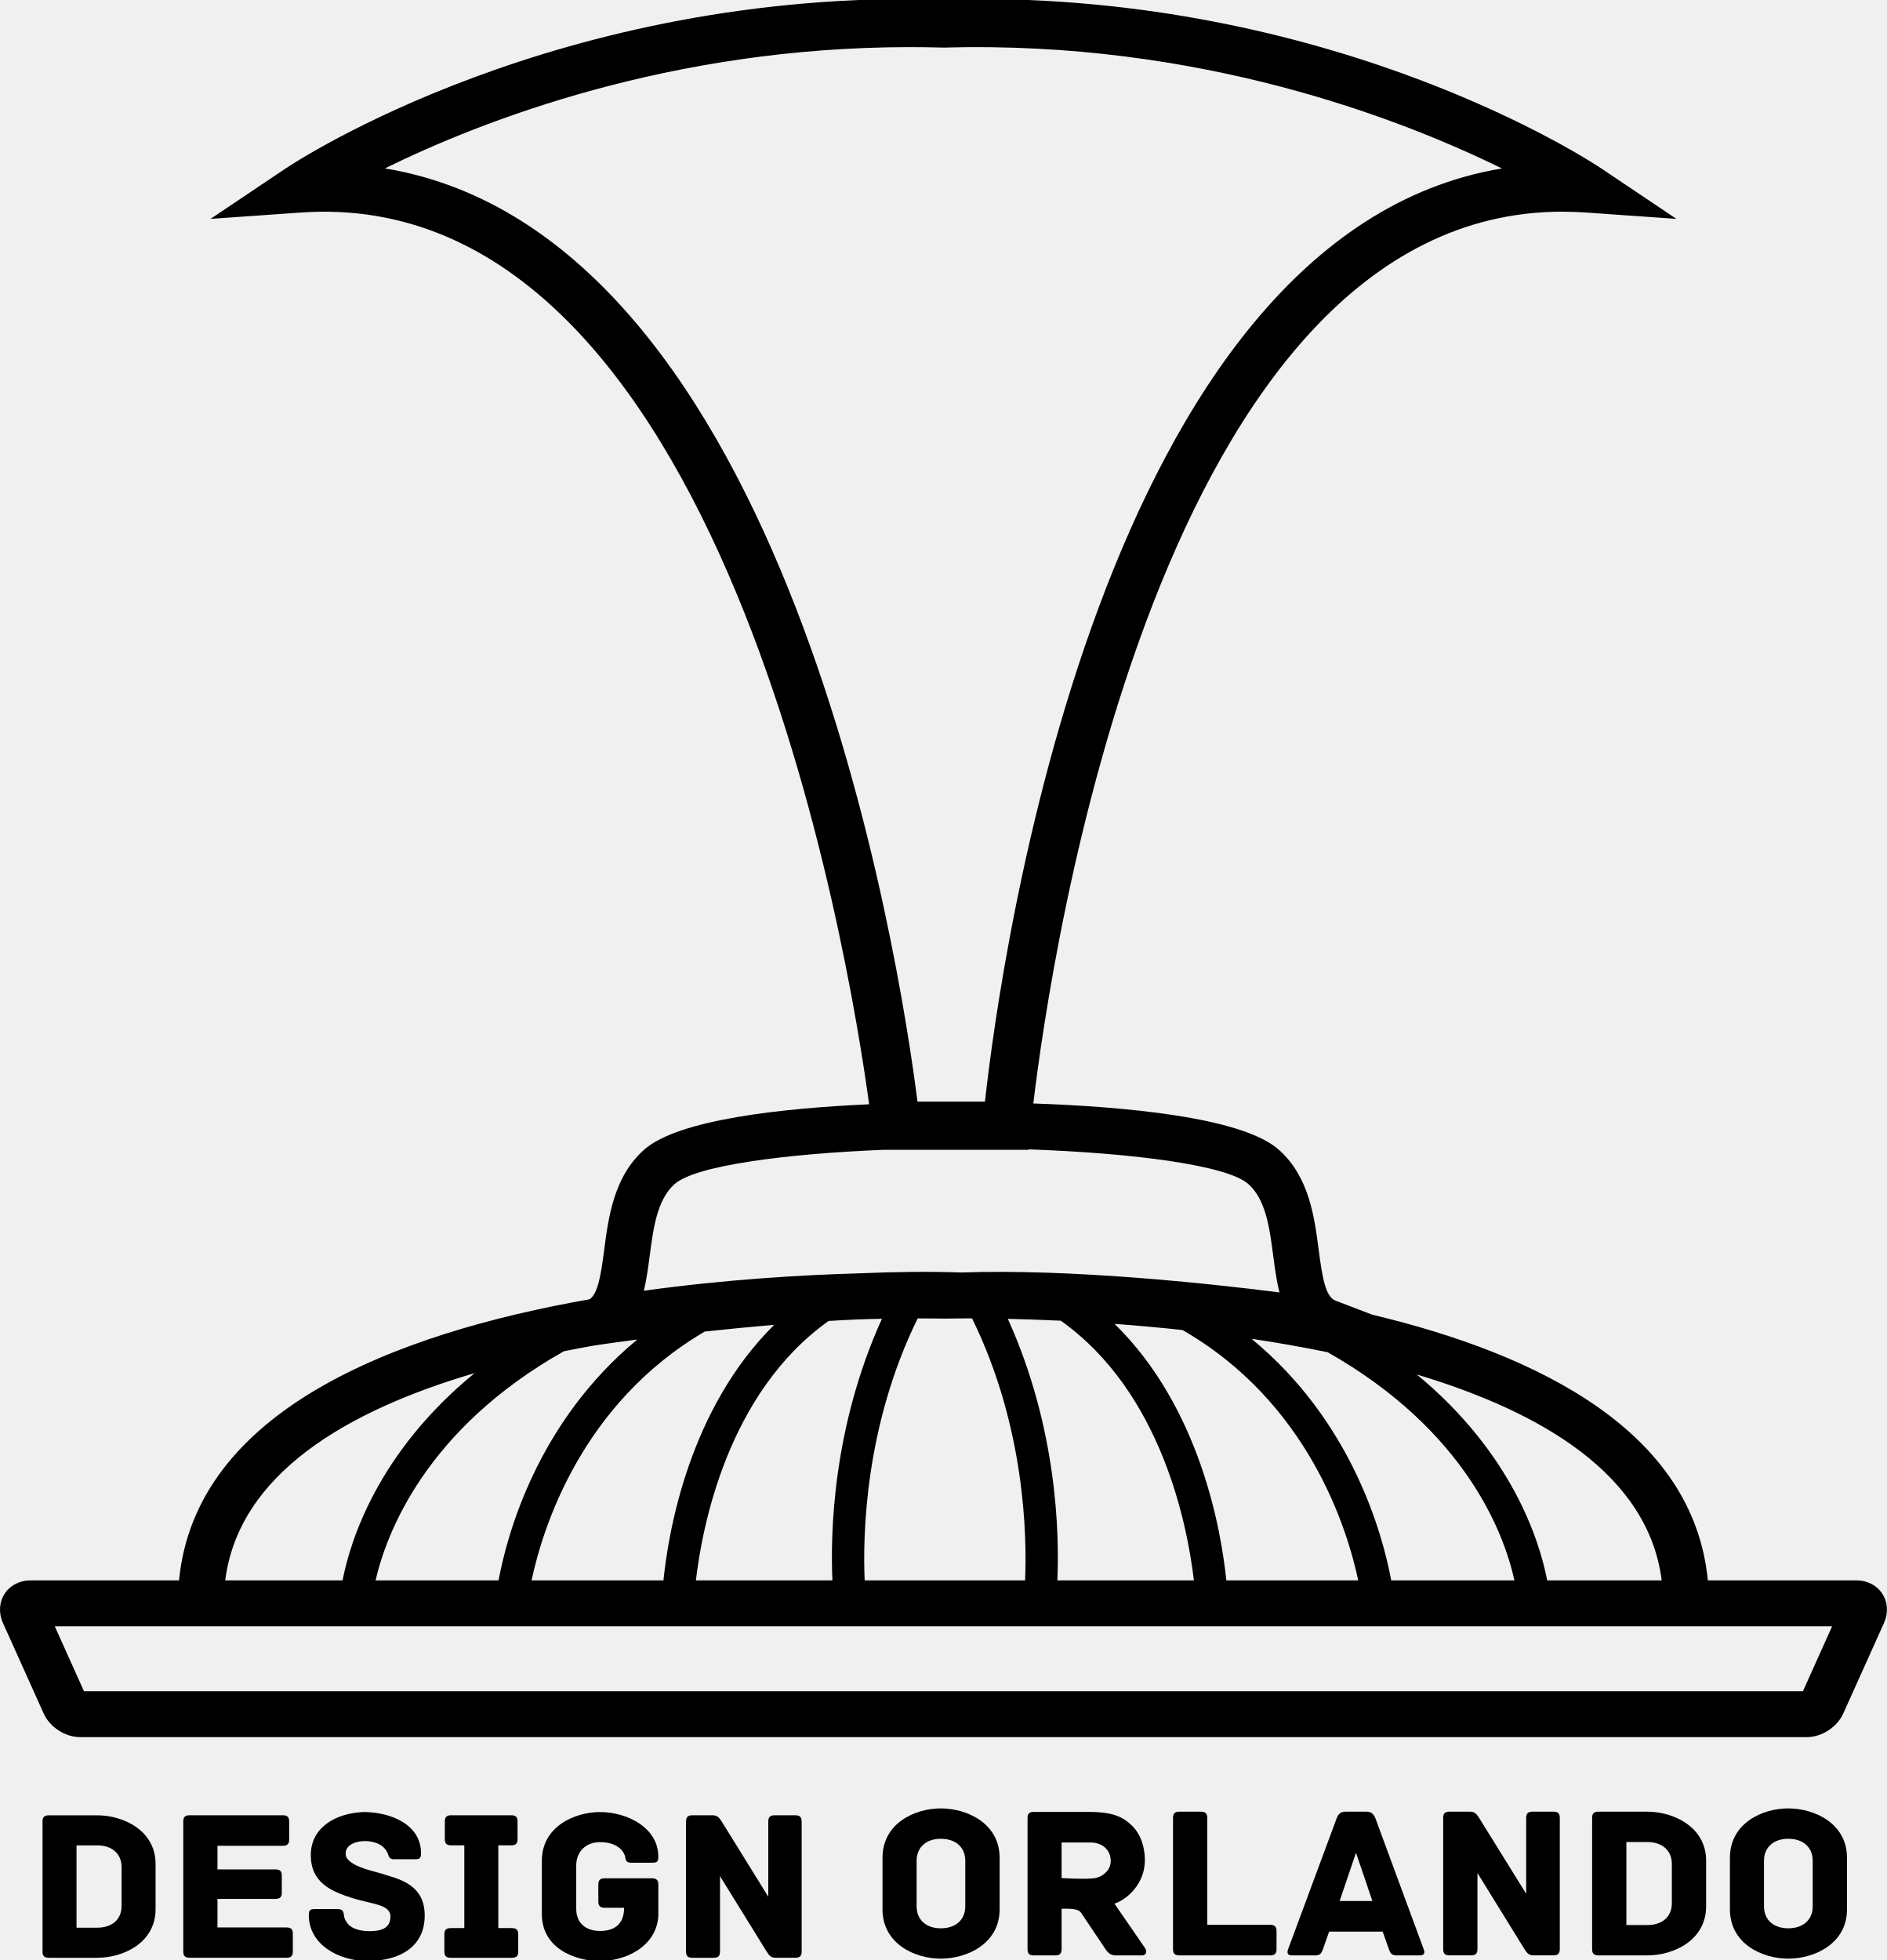
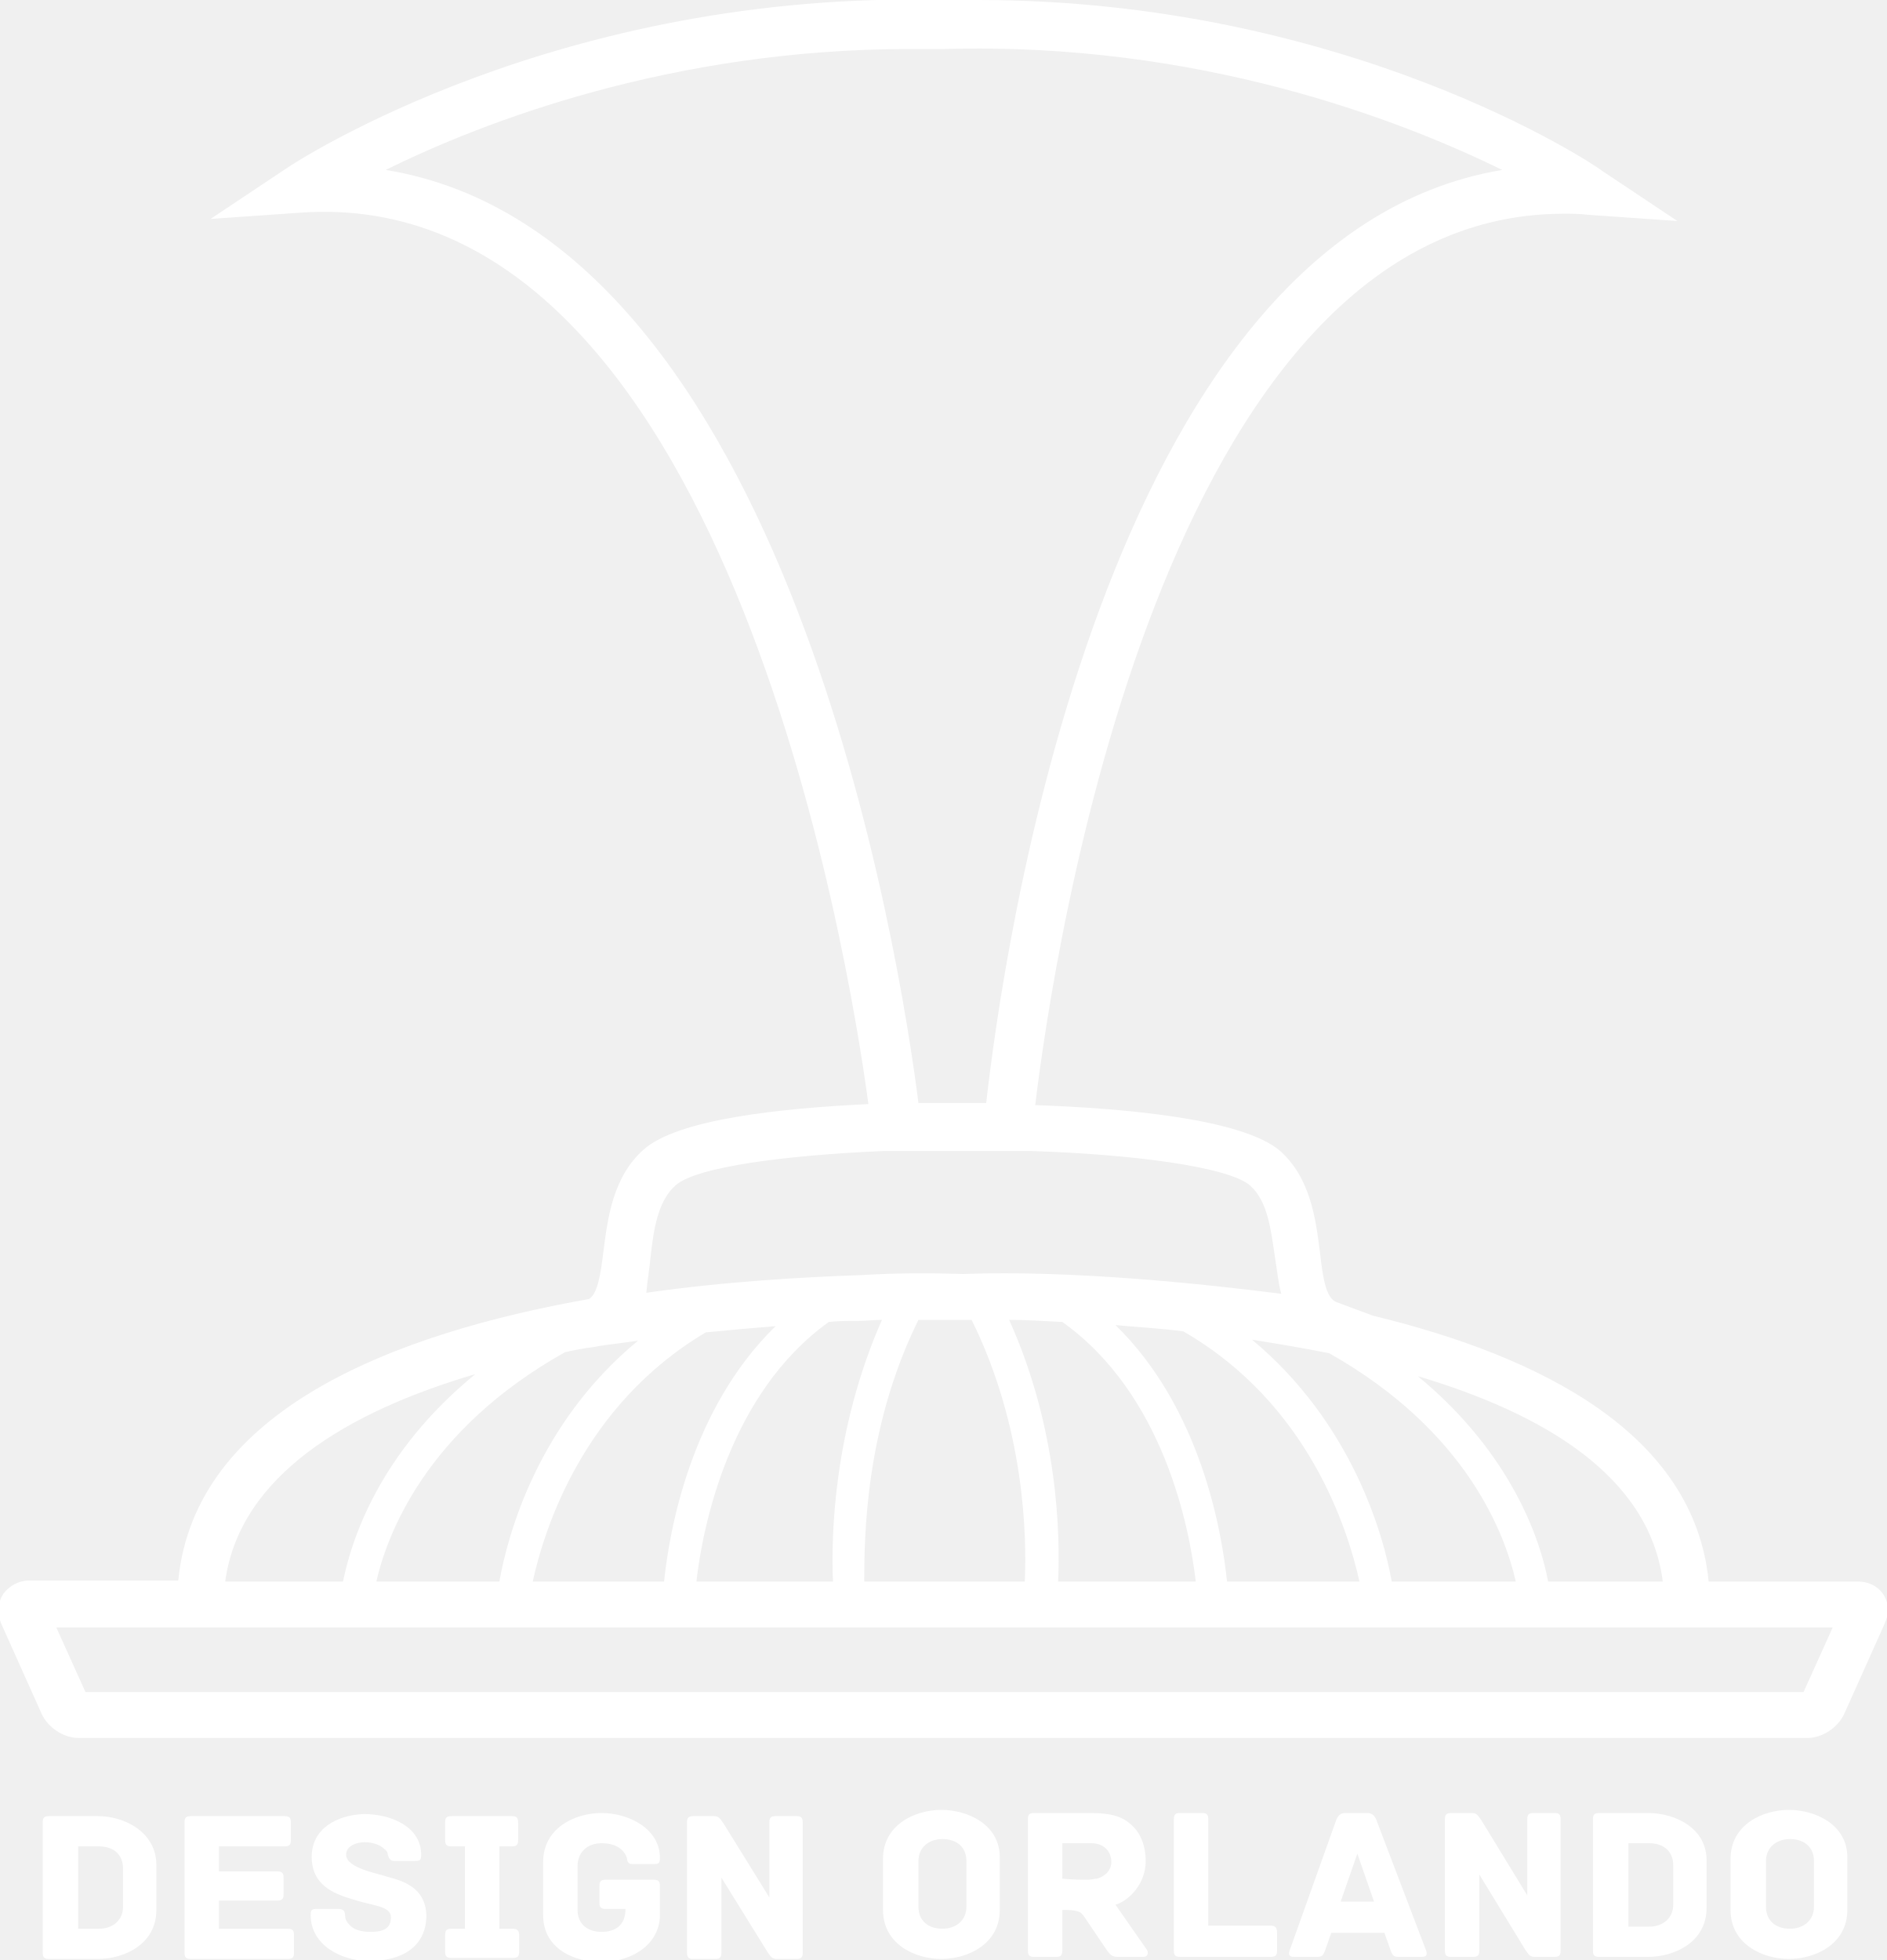
- <svg xmlns="http://www.w3.org/2000/svg" width="181" height="188">
-   <path d="M158.021 176.686h-2.014v7.961h2.014c1.381 0 2.347-.754 2.347-2.094v-3.771c0-1.321-.966-2.096-2.347-2.096z" fill="none" />
-   <path d="M114.52 151.587c-.603-5.171-3.059-18.022-12.767-24.907-1.897-.09-3.608-.146-5.08-.179 4.736 10.447 4.951 20.592 4.751 25.086h13.096z" fill="none" />
-   <path d="M133.448 151.587h11.819c-.975-4.426-4.61-14.34-17.914-21.884-2.438-.499-4.883-.928-7.299-1.286 9.626 7.926 12.562 18.694 13.394 23.17z" fill="none" />
-   <path d="M148.41 151.587h10.984c-1.283-10.086-11.408-16.124-23.487-19.747 9.129 7.547 11.762 15.905 12.503 19.747z" fill="none" />
-   <path d="M171.536 176.371c-1.363 0-2.329.777-2.329 2.117v4.357c0 1.342.966 2.114 2.329 2.114 1.381 0 2.343-.772 2.343-2.114v-4.357c0-1.34-.962-2.117-2.343-2.117z" fill="none" />
-   <path d="M9.334 177.005h-1.993v7.896h1.993c1.37 0 2.327-.75 2.327-2.08v-3.734c0-1.312-.957-2.082-2.327-2.082z" fill="none" />
-   <polygon points="128.502,182.342 131.645,182.342 130.07,177.711" fill="none" />
-   <path d="M104.62 176.729h-2.788v3.414c1.025.058 1.751.072 2.264.064l.043-.002h.09c.477-.012.748-.044.899-.073.788-.207 1.417-.825 1.417-1.623 0-1.09-.837-1.78-1.925-1.78z" fill="none" />
-   <path d="M90.245 176.371c-1.358 0-2.32.777-2.32 2.117v4.357c0 1.342.962 2.114 2.32 2.114 1.387 0 2.347-.772 2.347-2.114v-4.357c0-1.34-.96-2.117-2.347-2.117z" fill="none" />
-   <path d="M82.175 126.561c-.901.039-1.796.09-2.691.144-9.681 6.89-12.129 19.719-12.731 24.883h13.094c-.201-4.496.013-14.644 4.751-25.092-.746.014-1.547.033-2.423.065z" fill="none" />
-   <path d="M45.521 131.71c-12.266 3.606-22.621 9.672-23.917 19.877h11.255c.753-3.862 3.409-12.296 12.662-19.877z" fill="none" />
-   <path d="M36.026 151.587h11.797c.831-4.463 3.746-15.183 13.305-23.101-2.254.293-3.63.5-3.681.507l-.524.08c-.948.168-1.889.348-2.836.538-13.312 7.507-17.04 17.537-18.061 21.976z" fill="none" />
-   <path d="M92.225 122.055c10.469-.365 23.532 1.028 30.504 1.91-.287-1.138-.444-2.343-.596-3.494-.346-2.658-.705-5.406-2.388-6.9-2.103-1.857-11.365-2.984-21.063-3.324l-.004.043h-13.997c-9.29.384-17.946 1.494-19.967 3.281-1.688 1.494-2.046 4.242-2.395 6.9-.143 1.098-.298 2.245-.557 3.336 7.752-1.08 15.112-1.516 20.721-1.673 3.326-.142 6.647-.189 9.742-.079z" fill="none" />
-   <polygon points="5.254,155.99 8.055,162.219 172.943,162.219 175.743,155.99 17.06,155.99" fill="none" />
-   <path d="M130.285 151.587c-1.076-5.058-4.834-17.101-16.86-24.014-2.264-.243-4.448-.437-6.507-.587 8.202 8.041 10.223 19.785 10.715 24.601h12.652z" fill="none" />
-   <path d="M82.942 151.586h15.388c.186-4.289-.008-14.791-5.086-25.127l-.292-.002-.7.002-.027.001-.021-.001c-1.044.006-1.627.02-1.642.02-.143 0-1.003-.021-2.516-.021h-.019c-5.088 10.358-5.273 20.847-5.085 25.128z" fill="none" />
-   <path d="M94.479 105.668c1.488-13.412 11.063-83.107 49.59-89.51-9.771-4.796-29.071-12.285-53.5-11.592-1.2-.032-2.26-.046-3.301-.046-22.955 0-41.022 7.048-50.348 11.633 38.706 6.382 49.398 76.194 51.09 89.515h6.469z" fill="none" />
-   <path d="M50.989 151.587h12.651c.488-4.795 2.498-16.469 10.617-24.506-2.361.196-4.61.418-6.656.64-11.832 6.933-15.545 18.841-16.612 23.866z" fill="none" />
-   <path d="M180.562 152.878c-.523-.808-1.445-1.291-2.471-1.291h-14.27c-1.375-14.226-16.092-21.646-32.188-25.483l-3.513-1.344c-.971-.367-1.271-2.164-1.625-4.859-.406-3.137-.913-7.041-3.835-9.629-3.556-3.146-15.003-4.137-23.541-4.428 1.668-13.96 12.096-85.539 50.746-85.539.756 0 1.521.028 2.295.082l8.646.607-7.195-4.83c-.988-.665-24.643-16.265-59.879-16.265-1.09 0-2.188.016-3.166.045-37.032-1.004-62.155 15.535-63.175 16.22l-7.196 4.83 8.646-.607c40.564-2.852 52.609 71.419 54.527 85.534-8.242.374-18.284 1.438-21.576 4.351-2.921 2.59-3.428 6.492-3.839 9.629-.319 2.468-.604 4.164-1.392 4.722-18.648 3.276-37.808 10.636-39.388 26.966h-14.263c-1.03 0-1.949.482-2.473 1.291-.521.811-.577 1.848-.161 2.778l3.917 8.706c.59 1.308 2.065 2.259 3.498 2.259h165.618c1.432 0 2.906-.951 3.5-2.263l3.916-8.699c.416-.936.358-1.973-.163-2.783zm-21.167-1.291h-10.985c-.741-3.842-3.374-12.2-12.503-19.747 12.079 3.623 22.204 9.661 23.488 19.747zm-32.041-21.884c13.304 7.544 16.939 17.458 17.914 21.884h-11.819c-.832-4.476-3.769-15.244-13.394-23.17 2.416.358 4.86.787 7.299 1.286zm-30.681-3.202c1.472.033 3.183.089 5.08.179 9.708 6.885 12.164 19.736 12.767 24.907h-13.096c.2-4.494-.015-14.639-4.751-25.086zm-16.826 25.086h-13.094c.602-5.164 3.05-17.993 12.731-24.883.895-.054 1.79-.104 2.691-.144.876-.031 1.677-.051 2.423-.065-4.738 10.448-4.952 20.596-4.751 25.092zm-16.207 0h-12.651c1.067-5.024 4.78-16.933 16.612-23.866 2.046-.222 4.295-.443 6.656-.64-8.119 8.037-10.129 19.711-10.617 24.506zm24.387-25.129h.019c1.513 0 2.373.021 2.516.021.015 0 .598-.014 1.642-.02l.021.001.027-.001.7-.002.292.002c5.078 10.336 5.271 20.838 5.086 25.127h-15.388v.001c-.188-4.282-.003-14.771 5.085-25.129zm18.891.528c2.059.15 4.243.344 6.507.587 12.026 6.913 15.784 18.956 16.86 24.014h-12.652c-.492-4.816-2.513-16.56-10.715-24.601zm-69.999-110.833c9.326-4.585 27.393-11.633 50.348-11.633 1.041 0 2.101.014 3.301.046 24.429-.693 43.73 6.796 53.5 11.592-38.526 6.403-48.102 76.098-49.59 89.51h-6.47c-1.691-13.321-12.383-83.133-51.089-89.515zm25.4 104.318c.349-2.658.707-5.406 2.395-6.9 2.021-1.787 10.677-2.897 19.967-3.281h13.997l.004-.043c9.698.34 18.961 1.467 21.063 3.324 1.683 1.494 2.042 4.242 2.388 6.9.151 1.151.309 2.356.596 3.494-6.972-.882-20.035-2.275-30.504-1.91-3.095-.109-6.416-.062-9.742.079-5.609.157-12.969.593-20.721 1.673.259-1.091.414-2.239.557-3.336zm-5.396 8.602l.524-.08c.051-.007 1.427-.214 3.681-.507-9.559 7.918-12.474 18.638-13.305 23.101h-11.797c1.021-4.438 4.749-14.469 18.061-21.976.947-.19 1.888-.37 2.836-.538zm-11.402 2.637c-9.253 7.581-11.909 16.015-12.662 19.877h-11.255c1.296-10.205 11.651-16.271 23.917-19.877zm127.422 30.509h-164.888l-2.801-6.229h170.489l-2.8 6.229z" />
-   <path d="M9.334 174.121h-4.651c-.479 0-.604.227-.604.602v12.463c.001.373.125.601.604.601h4.651c2.471 0 5.589-1.413 5.589-4.671v-4.323c0-3.238-3.118-4.672-5.589-4.672zm2.327 8.699c0 1.33-.957 2.08-2.327 2.08h-1.993v-7.896h1.993c1.37 0 2.327.771 2.327 2.081v3.735z" />
-   <path d="M27.488 184.879h-6.627v-2.742h5.568c.478 0 .602-.227.602-.601v-1.622c0-.374-.124-.604-.602-.604h-5.568v-2.264h6.273c.478 0 .604-.229.604-.602v-1.727c0-.373-.126-.601-.604-.601h-8.953c-.476 0-.601.228-.601.601v12.463c0 .375.125.603.601.603h9.307v.002c.478 0 .601-.228.601-.603v-1.703c0-.372-.123-.6-.601-.6z" />
-   <path d="M37.038 179.852c-.828-.332-3.884-.787-3.884-2.056 0-.937 1.145-1.204 1.832-1.204.623 0 1.368.186 1.764.562.251.244.354.41.439.619.102.271.163.562.556.562h2.038c.476 0 .602-.084.602-.583 0-2.74-2.884-3.945-5.524-3.945-2.597.104-5.048 1.434-5.048 4.133 0 2.639 1.932 3.469 4.031 4.135 1.766.562 3.611.58 3.611 1.744 0 1.162-.912 1.414-2.031 1.414-.771 0-1.622-.188-2.04-.688-.268-.312-.373-.581-.394-.852-.041-.521-.269-.58-.746-.58h-2.017c-.474 0-.604.102-.604.58 0 2.906 2.992 4.404 5.591 4.404 3.199.004 5.526-1.41 5.526-4.361 0-2.826-2.202-3.425-3.702-3.884z" />
-   <path d="M49.106 184.939h-1.308v-7.937h1.248c.478 0 .6-.228.6-.601v-1.684c0-.374-.122-.601-.6-.601h-5.776c-.478 0-.6.227-.6.601v1.684c0 .373.122.601.6.601h1.268v7.937h-1.309c-.477 0-.603.229-.603.604v1.641c0 .375.126.603.603.603h5.877c.479 0 .605-.228.605-.603v-1.641c0-.375-.126-.604-.605-.604z" />
-   <path d="M57.557 176.695c1.394 0 2.142.627 2.372 1.269.103.29.021.706.602.706h2.013c.478 0 .605-.085.605-.583 0-2.782-2.992-4.278-5.592-4.278-2.45 0-5.582 1.396-5.582 4.676v5.108c0 3.261 3.132 4.509 5.582 4.509 2.372 0 5.403-1.332 5.592-4.322v-3.012c0-.375-.128-.604-.605-.604h-4.546c-.477 0-.605.229-.605.604v1.619c0 .374.129.604.605.604h1.867c0 1.599-.954 2.223-2.308 2.223-1.368 0-2.283-.77-2.283-2.097v-4.179c0-1.329.915-2.243 2.283-2.243z" />
-   <path d="M76.293 174.12h-1.993c-.374 0-.604.124-.604.601v7.209l-4.401-7.104c-.272-.416-.417-.706-.937-.706h-1.954c-.475 0-.599.228-.599.601v12.463c0 .479.224.603.599.603h2.062c.374 0 .599-.124.599-.603v-7.227l4.403 7.121c.273.419.417.708.936.708h1.889c.48 0 .604-.228.604-.603v-12.463c0-.476-.229-.6-.604-.6z" />
-   <path d="M90.245 173.458c-2.488 0-5.592 1.425-5.592 4.737v4.943c0 3.311 3.104 4.734 5.592 4.734 2.496 0 5.642-1.425 5.642-4.734v-4.943c0-3.312-3.147-4.737-5.642-4.737zm2.347 9.388c0 1.342-.96 2.114-2.347 2.114-1.358 0-2.32-.772-2.32-2.114v-4.357c0-1.34.962-2.117 2.32-2.117 1.387 0 2.347.777 2.347 2.117v4.357z" />
-   <path d="M106.902 182.596c1.302-.443 2.918-1.972 2.918-4.171 0-1.341-.445-2.534-1.217-3.29-.881-.88-1.89-1.339-4.172-1.339h-5.281c-.479 0-.586.228-.586.604v12.552c0 .481.209.608.586.608h2.078c.371 0 .604-.127.604-.608v-3.866c.657-.018 1.601-.033 1.854.367l.072.105 2.264 3.373c.295.44.545.629 1.045.629h2.477c.396 0 .498-.377.312-.672l-2.954-4.292zm-1.774-2.464c-.151.029-.423.062-.899.073h-.09l-.043.002c-.513.008-1.238-.007-2.264-.064v-3.414h2.788c1.088 0 1.925.69 1.925 1.78 0 .798-.629 1.416-1.417 1.623z" />
-   <path d="M121.843 184.624h-6.036v-10.244c0-.479-.23-.606-.608-.606h-2.075c-.377 0-.605.127-.605.606v12.572c0 .377.127.608.605.608h8.721c.48 0 .604-.231.604-.608v-1.718c-.004-.379-.126-.61-.606-.61z" />
-   <path d="M131.939 174.423c-.188-.44-.398-.649-.862-.649h-2.009c-.463 0-.691.209-.857.649l-4.656 12.552c-.101.252-.101.586.358.586h2.2c.461 0 .63-.127.797-.629l.586-1.652h5.134l.585 1.652c.167.502.336.629.799.629h2.197c.464 0 .464-.334.357-.586l-4.629-12.552zm-3.437 7.919l1.568-4.631 1.574 4.631h-3.142z" />
-   <path d="M149.014 173.773h-2.014c-.376 0-.604.125-.604.605v7.271l-4.445-7.164c-.271-.422-.419-.713-.941-.713h-1.972c-.481 0-.604.229-.604.605v12.572c0 .48.229.607.604.607h2.075c.38 0 .609-.127.609-.607v-7.292l4.44 7.188c.274.418.421.711.944.711h1.904c.482 0 .61-.23.61-.607v-12.569c.004-.482-.227-.607-.606-.607z" />
-   <path d="M158.021 173.773h-4.692c-.483 0-.608.229-.608.605v12.572c0 .377.125.607.608.607h4.692c2.492 0 5.636-1.425 5.636-4.715v-4.357c0-3.266-3.143-4.712-5.636-4.712zm2.347 8.78c0 1.34-.966 2.094-2.347 2.094h-2.014v-7.961h2.014c1.381 0 2.347.775 2.347 2.097v3.77z" />
-   <path d="M171.536 173.458c-2.495 0-5.597 1.425-5.597 4.737v4.943c0 3.311 3.102 4.734 5.597 4.734 2.491 0 5.634-1.425 5.634-4.734v-4.943c0-3.312-3.143-4.737-5.634-4.737zm2.343 9.388c0 1.342-.962 2.114-2.343 2.114-1.363 0-2.329-.772-2.329-2.114v-4.357c0-1.34.966-2.117 2.329-2.117 1.381 0 2.343.777 2.343 2.117v4.357z" />
+ <svg xmlns="http://www.w3.org/2000/svg" width="181" height="188" viewBox="83 -64 181 188" enable-background="new 83 -64 181 188">
+   <g fill="#fff">
+     <path d="M263.7 89c-.5-.8-1.4-1.3-2.5-1.3h-14.3c-1.4-14.2-16.1-21.6-32.2-25.5l-3.5-1.3c-1-.4-1.3-2.2-1.6-4.9-.4-3.1-.9-7-3.8-9.6-3.6-3.1-15-4.1-23.5-4.4 1.7-14 12.1-85.5 50.7-85.5.8 0 1.5 0 2.3.1l8.6.6-7.2-4.8c-1-.8-24.6-16.4-59.9-16.4h-3.2c-37-1-62.2 15.5-63.2 16.2l-7.2 4.8 8.6-.6c40.6-2.9 52.6 71.4 54.5 85.5-8.2.4-18.3 1.4-21.6 4.4-2.9 2.6-3.4 6.5-3.8 9.6-.3 2.5-.6 4.2-1.4 4.7-18.6 3.3-37.8 10.6-39.4 27H85.8c-1 0-1.9.5-2.5 1.3-.5.8-.6 1.8-.2 2.8l3.9 8.7c.6 1.3 2.1 2.3 3.5 2.3h165.9c1.4 0 2.9-1 3.5-2.3l3.9-8.7c.4-.9.4-1.9-.1-2.7zm-21.2-1.3h-11c-.7-3.8-3.4-12.2-12.5-19.7 12.1 3.6 22.2 9.6 23.5 19.7zm-32-21.9c13.3 7.5 16.9 17.5 17.9 21.9h-11.9c-.8-4.5-3.8-15.2-13.4-23.2 2.5.4 4.9.8 7.4 1.3zm-30.7-3.2c1.5 0 3.2.1 5.1.2 9.7 6.9 12.2 19.7 12.8 24.9h-13.2c.2-4.5 0-14.7-4.7-25.1zm-16.9 25.1h-13.1c.6-5.2 3.1-18 12.7-24.9.9-.1 1.8-.1 2.7-.1s1.7-.1 2.4-.1c-4.6 10.4-4.9 20.6-4.7 25.1zm-16.2 0h-12.6c1.1-5 4.8-16.9 16.6-23.9 2-.2 4.3-.4 6.7-.6-8.2 8-10.2 19.7-10.7 24.5zm24.4-25.1h5.1c5.1 10.3 5.3 20.8 5.1 25.1h-15.4c0-4.3.1-14.8 5.2-25.1zm18.9.5c2.1.2 4.2.3 6.5.6 12 6.9 15.8 19 16.9 24h-12.7c-.5-4.8-2.5-16.6-10.7-24.6zM120-47.7c9.3-4.6 27.4-11.6 50.3-11.6h3.3c24.4-.7 43.7 6.8 53.5 11.6-38.5 6.4-48 76.1-49.5 89.5h-6.5c-1.7-13.4-12.4-83.2-51.1-89.5zm25.4 104.3c.3-2.7.7-5.4 2.4-6.9 2-1.8 10.7-2.9 20-3.3h14c9.7.3 19 1.5 21.1 3.3 1.7 1.5 2 4.2 2.4 6.9.2 1.2.3 2.4.6 3.5-7-.9-20-2.3-30.5-1.9-3.1-.1-6.4-.1-9.7.1-5.6.2-13 .6-20.7 1.7.1-1.2.3-2.3.4-3.4zm-5.4 8.6l.5-.1c.1 0 1.4-.2 3.7-.5-9.6 7.9-12.5 18.6-13.3 23.1h-11.8c1-4.4 4.7-14.5 18.1-22 .9-.2 1.9-.4 2.8-.5zm-11.4 2.6c-9.3 7.6-11.9 16-12.7 19.9h-11.3c1.4-10.2 11.8-16.3 24-19.9zM91.2 98.3l-2.8-6.2h170.4l-2.8 6.2" />
+     <path d="M92.4 110.2h-4.7c-.5 0-.6.2-.6.6v12.5c0 .4.1.6.6.6h4.7c2.5 0 5.6-1.4 5.6-4.7v-4.3c0-3.2-3.1-4.7-5.6-4.7zm2.4 8.7c0 1.3-1 2.1-2.3 2.1h-2v-7.9h2c1.4 0 2.3.8 2.3 2.1v3.7zm15.8 2.1H104v-2.7h5.6c.5 0 .6-.2.6-.6v-1.6c0-.4-.1-.6-.6-.6H104v-2.4h6.3c.5 0 .6-.2.6-.6v-1.7c0-.4-.1-.6-.6-.6h-9c-.5 0-.6.2-.6.6v12.5c0 .4.1.6.6.6h9.3c.5 0 .6-.2.6-.6v-1.7c0-.4-.1-.6-.6-.6zm9.5-5c-.8-.3-3.9-.8-3.9-2.1 0-.9 1.1-1.2 1.8-1.2.6 0 1.4.2 1.8.6.3.2.4.4.4.6.1.3.2.6.6.6h2c.5 0 .6-.1.6-.6 0-2.7-2.9-3.9-5.5-3.9-2.6.1-5 1.4-5 4.1 0 2.6 1.9 3.5 4 4.1 1.8.6 3.6.6 3.6 1.7 0 1.2-.9 1.4-2 1.4-.8 0-1.6-.2-2-.7-.3-.3-.4-.6-.4-.9 0-.5-.3-.6-.7-.6h-2c-.5 0-.6.1-.6.6 0 2.9 3 4.4 5.6 4.4 3.2 0 5.5-1.4 5.5-4.4-.1-2.7-2.3-3.3-3.8-3.7zm12.1 5h-1.3v-7.9h1.2c.5 0 .6-.2.6-.6v-1.7c0-.4-.1-.6-.6-.6h-5.8c-.5 0-.6.2-.6.6v1.7c0 .4.1.6.6.6h1.3v7.9h-1.3c-.5 0-.6.2-.6.6v1.6c0 .4.1.6.6.6h5.9c.5 0 .6-.2.6-.6v-1.6c0-.3-.1-.6-.6-.6zm8.5-8.2c1.4 0 2.1.6 2.4 1.3.1.3 0 .7.6.7h2c.5 0 .6-.1.6-.6 0-2.8-3-4.3-5.6-4.3-2.5 0-5.6 1.4-5.6 4.7v5.1c0 3.3 3.1 4.5 5.6 4.5 2.4 0 5.4-1.3 5.6-4.3v-3c0-.4-.1-.6-.6-.6h-4.6c-.5 0-.6.2-.6.6v1.6c0 .4.1.6.6.6h1.9c0 1.6-1 2.2-2.3 2.2-1.4 0-2.3-.8-2.3-2.1V115c0-1.3.9-2.2 2.3-2.2zm18.7-2.6h-2c-.4 0-.6.1-.6.6v7.2l-4.4-7.1c-.3-.4-.4-.7-.9-.7h-2c-.5 0-.6.2-.6.6v12.5c0 .5.2.6.6.6h2.1c.4 0 .6-.1.6-.6v-7.2l4.4 7.1c.3.4.4.7.9.7h1.9c.5 0 .6-.2.6-.6v-12.5c0-.5-.2-.6-.6-.6zm13.9-.6c-2.5 0-5.6 1.4-5.6 4.7v4.9c0 3.3 3.1 4.7 5.6 4.7s5.6-1.4 5.6-4.7v-4.9c.1-3.3-3.1-4.7-5.6-4.7zm2.4 9.3c0 1.3-1 2.1-2.3 2.1-1.4 0-2.3-.8-2.3-2.1v-4.4c0-1.3 1-2.1 2.3-2.1 1.4 0 2.3.8 2.3 2.1v4.4zm14.3-.2c1.3-.4 2.9-2 2.9-4.2 0-1.3-.4-2.5-1.2-3.3-.9-.9-1.9-1.3-4.2-1.3h-5.3c-.5 0-.6.2-.6.6v12.6c0 .5.2.6.6.6h2.1c.4 0 .6-.1.6-.6v-3.9c.7 0 1.6 0 1.9.4l.1.1 2.3 3.4c.3.4.5.6 1 .6h2.5c.4 0 .5-.4.3-.7l-3-4.3zm-1.8-2.5c-.2 0-.4.1-.9.1h-.1c-.5 0-1.2 0-2.3-.1v-3.4h2.8c1.1 0 1.9.7 1.9 1.8 0 .8-.6 1.4-1.4 1.6zm16.7 4.5h-6v-10.2c0-.5-.2-.6-.6-.6h-2.1c-.4 0-.6.1-.6.6v12.6c0 .4.1.6.6.6h8.7c.5 0 .6-.2.6-.6v-1.7c0-.4-.1-.7-.6-.7zm10.1-10.2c-.2-.4-.4-.6-.9-.6h-2c-.5 0-.7.2-.9.6l-4.5 12.6c-.1.3-.1.6.4.6h2.2c.5 0 .6-.1.8-.6l.6-1.7h5.1l.6 1.7c.2.5.3.6.8.6h2.2c.5 0 .5-.3.4-.6l-4.8-12.6zm-3.4 7.9l1.6-4.6 1.6 4.6h-3.2zm20.5-8.5h-2c-.4 0-.6.1-.6.6v7.3l-4.4-7.2c-.3-.4-.4-.7-.9-.7h-2c-.5 0-.6.2-.6.6v12.6c0 .5.2.6.6.6h2.1c.4 0 .6-.1.6-.6v-7.3l4.4 7.2c.3.4.4.7.9.7h1.9c.5 0 .6-.2.6-.6v-12.6c0-.5-.2-.6-.6-.6zm9 0h-4.7c-.5 0-.6.2-.6.6v12.6c0 .4.1.6.6.6h4.7c2.5 0 5.6-1.4 5.6-4.7v-4.4c.1-3.3-3.1-4.7-5.6-4.7zm2.4 8.8c0 1.3-1 2.1-2.3 2.1h-2v-8h2c1.4 0 2.3.8 2.3 2.1v3.8zm11.1-9.1c-2.5 0-5.6 1.4-5.6 4.7v4.9c0 3.3 3.1 4.7 5.6 4.7s5.6-1.4 5.6-4.7v-4.9c.1-3.3-3.1-4.7-5.6-4.7zm2.4 9.3c0 1.3-1 2.1-2.3 2.1-1.4 0-2.3-.8-2.3-2.1v-4.4c0-1.3 1-2.1 2.3-2.1 1.4 0 2.3.8 2.3 2.1v4.4z" />
+   </g>
</svg>
